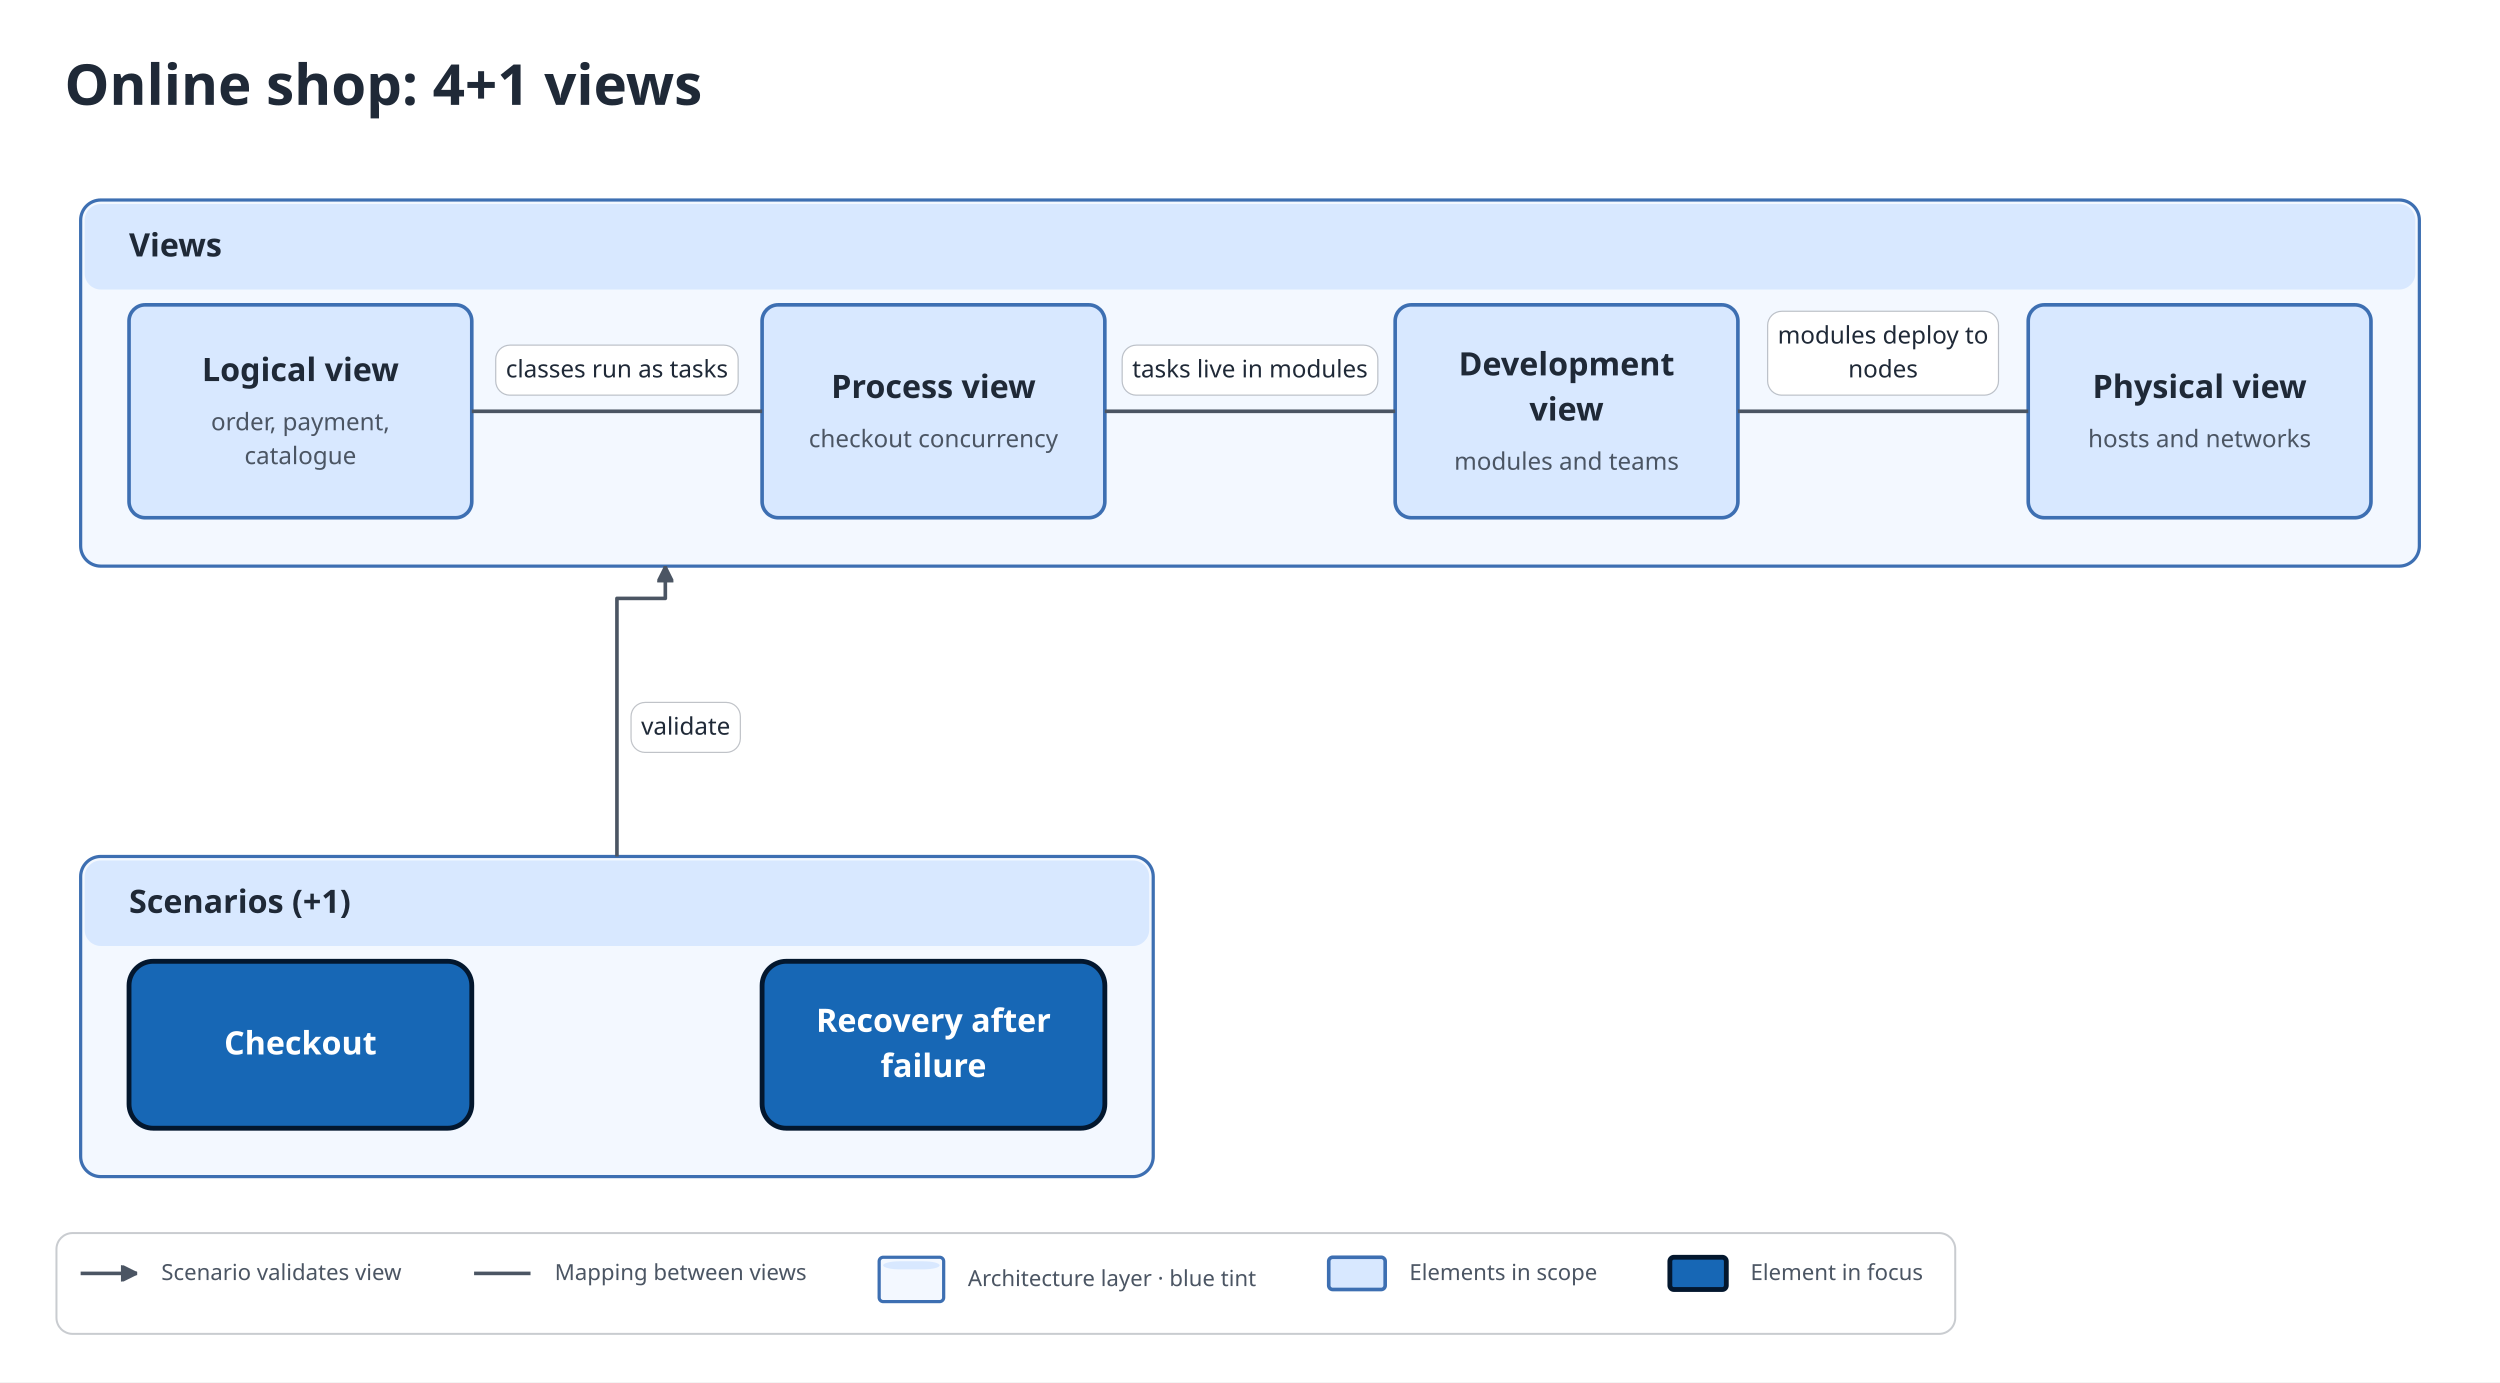
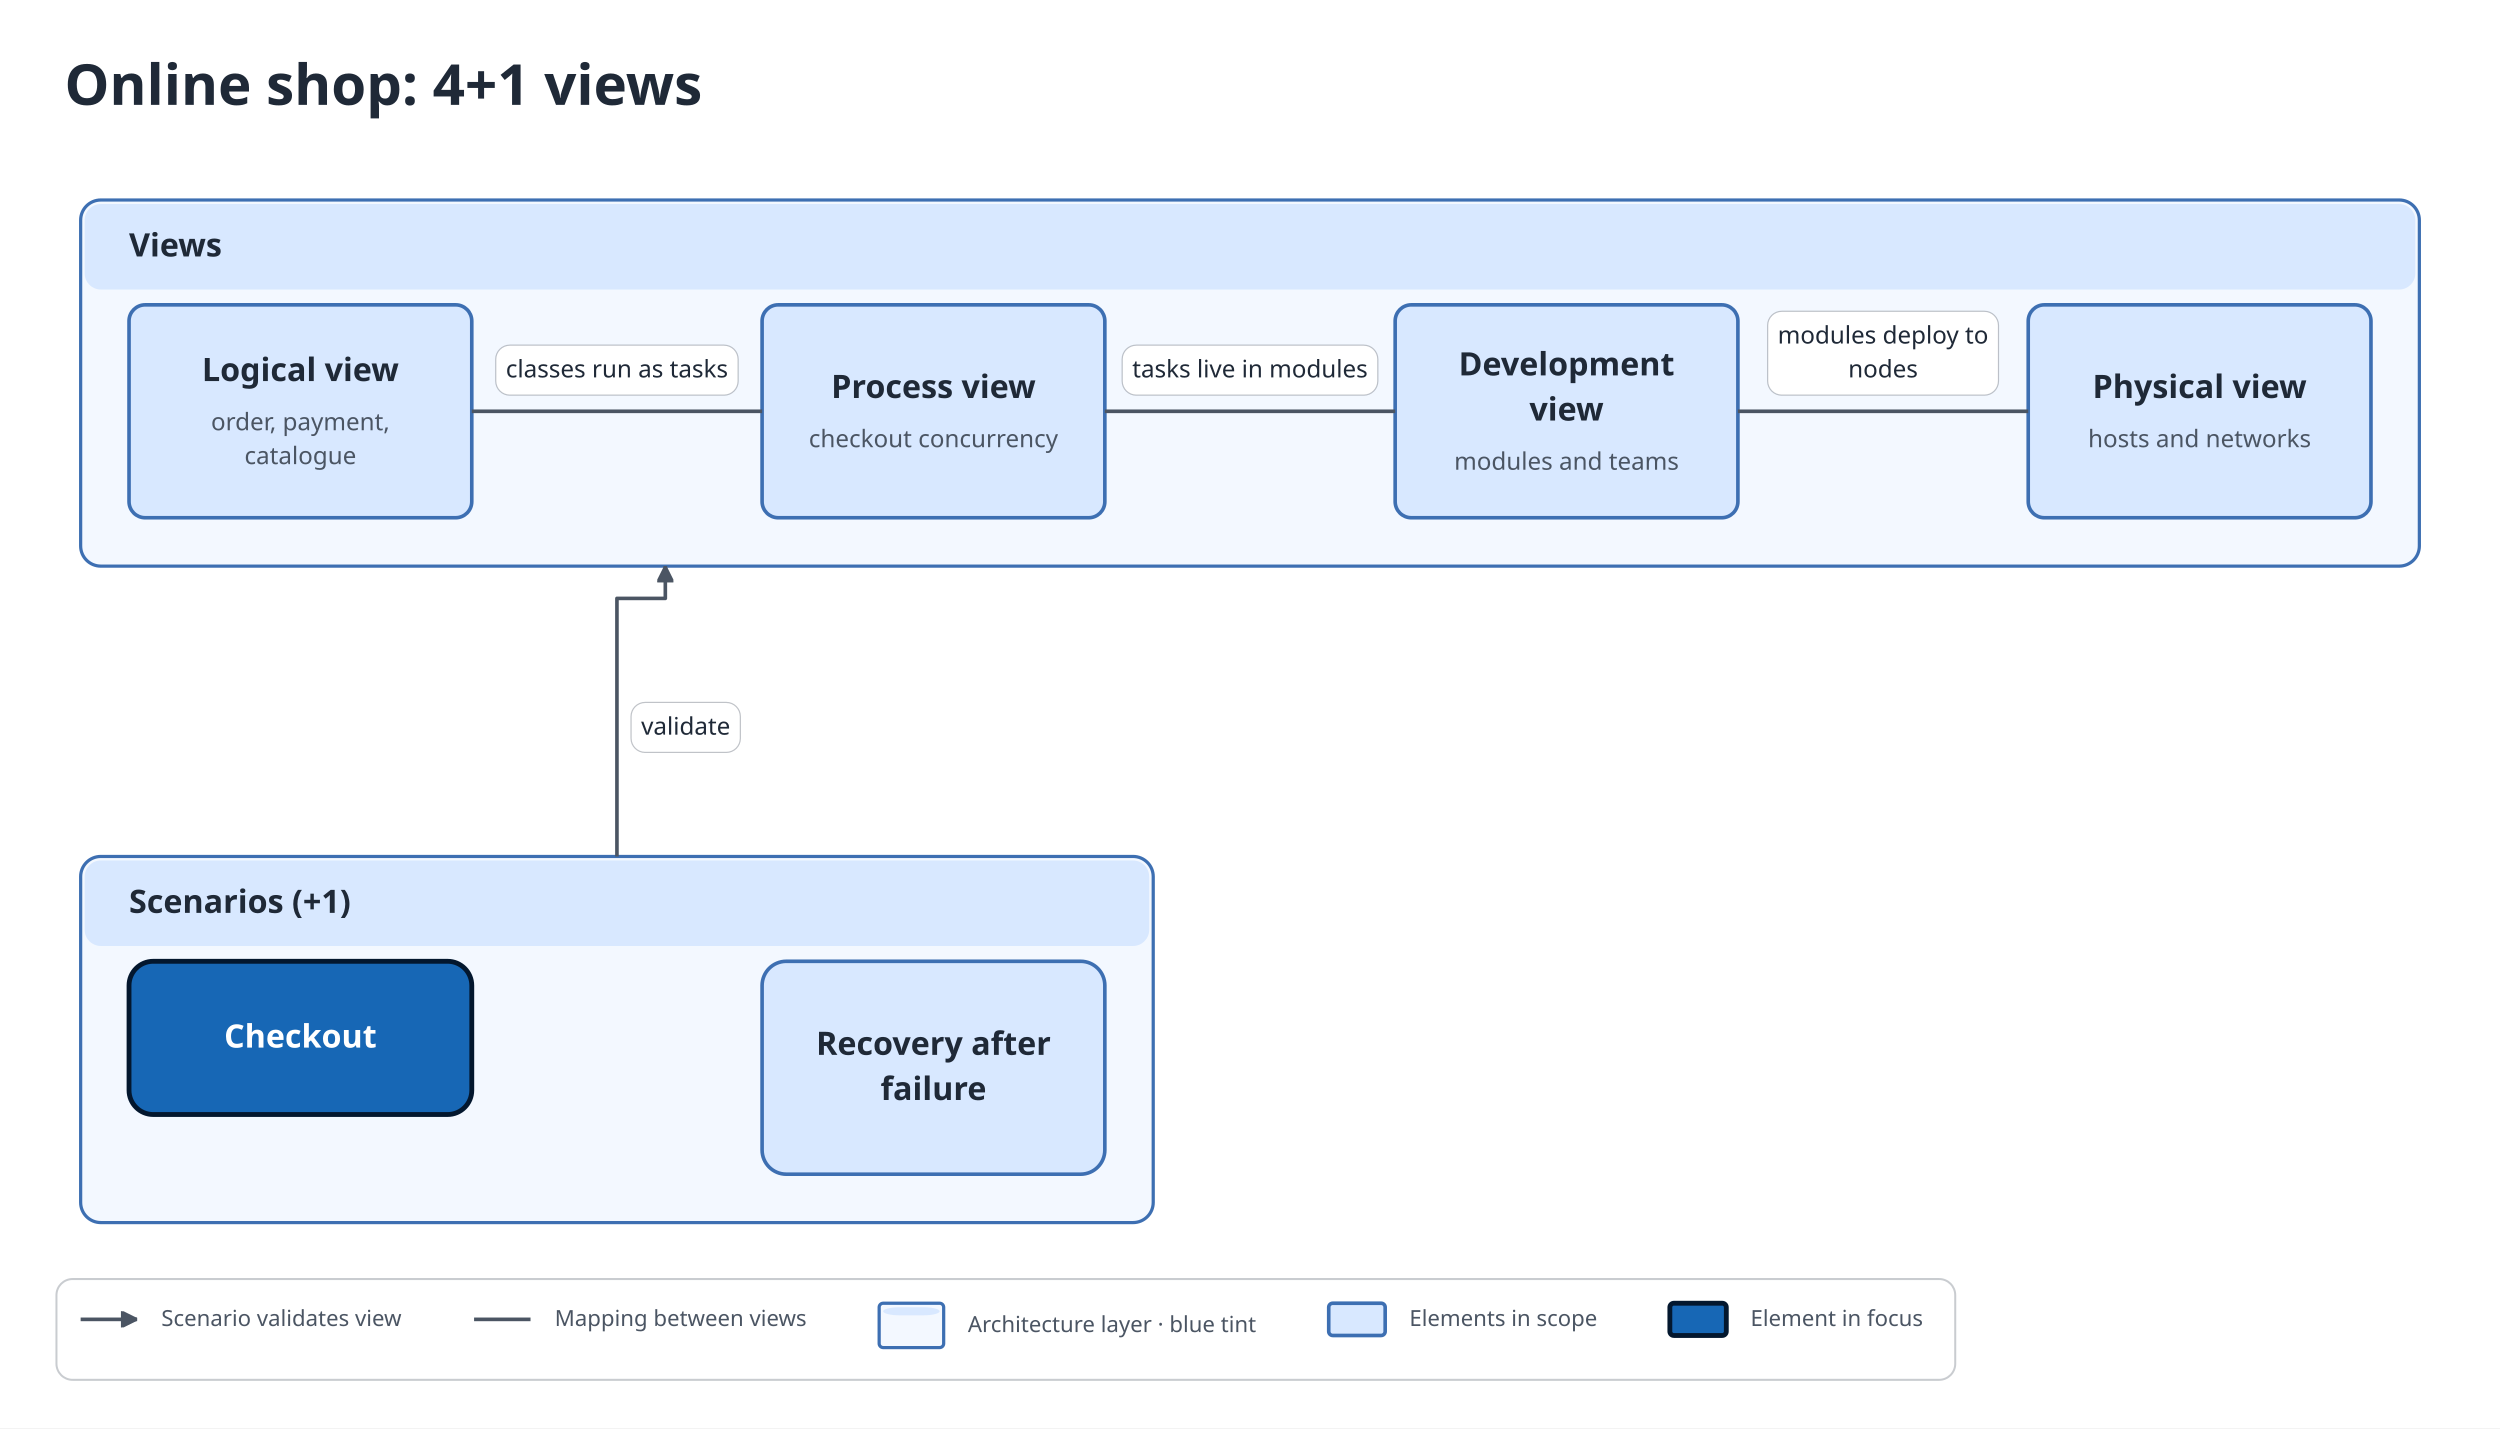
- <svg xmlns="http://www.w3.org/2000/svg" viewBox="0 0 1240 685.6" width="1240" height="685.6" lang="en" role="img" aria-labelledby="i1-en-document-title i1-en-document-desc" data-archatlas="0.1" data-measured-with="pillow">
+ <svg xmlns="http://www.w3.org/2000/svg" viewBox="0 0 1240 708.4" width="1240" height="708.4" lang="en" role="img" aria-labelledby="i1-en-document-title i1-en-document-desc" data-archatlas="0.1" data-measured-with="pillow">
  <defs>
    <marker id="i1-en-marker-peer-arrow" viewBox="0 0 10 10" refX="10" refY="5" markerWidth="8" markerHeight="8" markerUnits="userSpaceOnUse" orient="auto-start-reverse">
      <path d="M 0 0 L 10 5 L 0 10 Z" fill="#4B5563" stroke="#4B5563" stroke-width="1.5" />
    </marker>
    <marker id="i1-en-marker-peer-circle" viewBox="0 0 10 10" refX="5" refY="5" markerWidth="8" markerHeight="8" markerUnits="userSpaceOnUse">
      <circle cx="5" cy="5" r="3.5" fill="#ffffff" stroke="#4B5563" stroke-width="1.5" />
    </marker>
  </defs>
-   <rect width="1240" height="685.6" fill="#ffffff" data-role="canvas" />
+   <rect width="1240" height="708.4" fill="#ffffff" data-role="canvas" />
  <rect id="i1-en-shape-group-g_v" data-id="g_v" data-role="group" data-parent="" data-kind="layer" data-style="peer" data-tint="app" data-band="true" data-shape="card" fill="#F3F8FF" stroke="#3D6FB2" stroke-width="1.6" data-box="40 99.2 1160 181.6" x="40" y="99.2" width="1160" height="181.6" rx="10" />
  <rect data-role="header-band" data-parent="g_v" x="42" y="101.2" width="1156" height="42.4" rx="8" fill="#D8E8FF" />
  <rect id="i1-en-shape-node-log" data-id="log" data-role="node" data-parent="g_v" data-kind="component" data-style="peer" data-tint="app" data-band="true" data-shape="card" fill="#D8E8FF" stroke="#3D6FB2" stroke-width="1.8" data-box="64 151.2 170 105.6" x="64" y="151.2" width="170" height="105.6" rx="8" />
  <rect id="i1-en-shape-node-proc" data-id="proc" data-role="node" data-parent="g_v" data-kind="component" data-style="peer" data-tint="app" data-band="true" data-shape="card" fill="#D8E8FF" stroke="#3D6FB2" stroke-width="1.8" data-box="378 151.2 170 105.6" x="378" y="151.2" width="170" height="105.6" rx="8" />
  <rect id="i1-en-shape-node-dev" data-id="dev" data-role="node" data-parent="g_v" data-kind="component" data-style="peer" data-tint="app" data-band="true" data-shape="card" fill="#D8E8FF" stroke="#3D6FB2" stroke-width="1.8" data-box="692 151.2 170 105.6" x="692" y="151.2" width="170" height="105.6" rx="8" />
  <rect id="i1-en-shape-node-phy" data-id="phy" data-role="node" data-parent="g_v" data-kind="component" data-style="peer" data-tint="app" data-band="true" data-shape="card" fill="#D8E8FF" stroke="#3D6FB2" stroke-width="1.8" data-box="1006 151.2 170 105.6" x="1006" y="151.2" width="170" height="105.6" rx="8" />
-   <rect id="i1-en-shape-group-g_s" data-id="g_s" data-role="group" data-parent="" data-kind="layer" data-style="peer" data-tint="app" data-band="true" data-shape="card" fill="#F3F8FF" stroke="#3D6FB2" stroke-width="1.6" data-box="40 424.8 532 158.8" x="40" y="424.8" width="532" height="158.8" rx="10" />
+   <rect id="i1-en-shape-group-g_s" data-id="g_s" data-role="group" data-parent="" data-kind="layer" data-style="peer" data-tint="app" data-band="true" data-shape="card" fill="#F3F8FF" stroke="#3D6FB2" stroke-width="1.6" data-box="40 424.8 532 181.6" x="40" y="424.8" width="532" height="181.6" rx="10" />
  <rect data-role="header-band" data-parent="g_s" x="42" y="426.8" width="528" height="42.4" rx="8" fill="#D8E8FF" />
-   <rect id="i1-en-shape-node-s1" data-id="s1" data-role="node" data-parent="g_s" data-kind="task" data-style="primary" data-tint="app" data-band="true" data-shape="card" fill="#1767B5" stroke="#03172E" stroke-width="2.4" data-box="64 476.8 170 82.8" x="64" y="476.8" width="170" height="82.8" rx="12" />
-   <rect id="i1-en-shape-node-s2" data-id="s2" data-role="node" data-parent="g_s" data-kind="task" data-style="primary" data-tint="app" data-band="true" data-shape="card" fill="#1767B5" stroke="#03172E" stroke-width="2.4" data-box="378 476.8 170 82.8" x="378" y="476.8" width="170" height="82.8" rx="12" />
-   <rect id="i1-en-shape-legend-panel-__legend-panel" data-id="__legend-panel" data-role="legend-panel" data-parent="" data-kind="component" data-style="external" data-tint="app" data-band="true" data-shape="card" fill="#ffffff" stroke="#4B5563" stroke-width="1" data-box="28 611.6 941.797 50" stroke-opacity="0.3" x="28" y="611.6" width="941.797" height="50" rx="8" />
-   <rect id="i1-en-shape-legend-zone-__legend-swatch-2" data-id="__legend-swatch-2" data-role="legend-zone" data-parent="" data-kind="layer" data-style="peer" data-tint="app" data-band="true" data-shape="card" fill="#F3F8FF" stroke="#3D6FB2" stroke-width="1.6" data-box="436.062 623.6 32 22" x="436.062" y="623.6" width="32" height="22" rx="2" />
-   <rect data-role="header-band" data-parent="__legend-swatch-2" x="438.062" y="625.6" width="28" height="4" rx="8" fill="#D8E8FF" />
-   <rect id="i1-en-shape-legend-swatch-__legend-swatch-3" data-id="__legend-swatch-3" data-role="legend-swatch" data-parent="" data-kind="component" data-style="peer" data-tint="app" data-band="true" data-shape="card" fill="#D8E8FF" stroke="#3D6FB2" stroke-width="1.8" data-box="659.047 623.6 28 16" x="659.047" y="623.6" width="28" height="16" rx="2" />
-   <rect id="i1-en-shape-legend-swatch-__legend-swatch-4" data-id="__legend-swatch-4" data-role="legend-swatch" data-parent="" data-kind="component" data-style="primary" data-tint="app" data-band="true" data-shape="card" fill="#1767B5" stroke="#03172E" stroke-width="2.4" data-box="828.25 623.6 28 16" x="828.25" y="623.6" width="28" height="16" rx="2" />
+   <rect id="i1-en-shape-node-s1" data-id="s1" data-role="node" data-parent="g_s" data-kind="task" data-style="primary" data-tint="app" data-band="true" data-shape="card" fill="#1767B5" stroke="#03172E" stroke-width="2.4" data-box="64 476.8 170 76" x="64" y="476.8" width="170" height="76" rx="12" />
+   <rect id="i1-en-shape-node-s2" data-id="s2" data-role="node" data-parent="g_s" data-kind="task" data-style="peer" data-tint="app" data-band="true" data-shape="card" fill="#D8E8FF" stroke="#3D6FB2" stroke-width="1.8" data-box="378 476.8 170 105.6" x="378" y="476.8" width="170" height="105.6" rx="12" />
+   <rect id="i1-en-shape-legend-panel-__legend-panel" data-id="__legend-panel" data-role="legend-panel" data-parent="" data-kind="component" data-style="external" data-tint="app" data-band="true" data-shape="card" fill="#ffffff" stroke="#4B5563" stroke-width="1" data-box="28 634.4 941.797 50" stroke-opacity="0.3" x="28" y="634.4" width="941.797" height="50" rx="8" />
+   <rect id="i1-en-shape-legend-zone-__legend-swatch-2" data-id="__legend-swatch-2" data-role="legend-zone" data-parent="" data-kind="layer" data-style="peer" data-tint="app" data-band="true" data-shape="card" fill="#F3F8FF" stroke="#3D6FB2" stroke-width="1.6" data-box="436.062 646.4 32 22" x="436.062" y="646.4" width="32" height="22" rx="2" />
+   <rect data-role="header-band" data-parent="__legend-swatch-2" x="438.062" y="648.4" width="28" height="4" rx="8" fill="#D8E8FF" />
+   <rect id="i1-en-shape-legend-swatch-__legend-swatch-3" data-id="__legend-swatch-3" data-role="legend-swatch" data-parent="" data-kind="component" data-style="peer" data-tint="app" data-band="true" data-shape="card" fill="#D8E8FF" stroke="#3D6FB2" stroke-width="1.8" data-box="659.047 646.4 28 16" x="659.047" y="646.4" width="28" height="16" rx="2" />
+   <rect id="i1-en-shape-legend-swatch-__legend-swatch-4" data-id="__legend-swatch-4" data-role="legend-swatch" data-parent="" data-kind="component" data-style="primary" data-tint="app" data-band="true" data-shape="card" fill="#1767B5" stroke="#03172E" stroke-width="2.4" data-box="828.25 646.4 28 16" x="828.25" y="646.4" width="28" height="16" rx="2" />
  <polyline id="i1-en-edge-edge-1" data-id="edge-1" data-role="edge" data-from="g_s" data-to="g_v" data-kind="dependency" data-style="peer" data-numbered="false" data-badge="" points="306,424.8 306,296.8 330,296.8 330,280.8" fill="none" stroke="#4B5563" stroke-width="1.8" stroke-linejoin="round" marker-end="url(#i1-en-marker-peer-arrow)" />
  <polyline id="i1-en-edge-edge-2" data-id="edge-2" data-role="edge" data-from="log" data-to="proc" data-kind="assoc" data-style="peer" data-numbered="false" data-badge="" points="234,204 378,204" fill="none" stroke="#4B5563" stroke-width="1.8" stroke-linejoin="round" />
  <polyline id="i1-en-edge-edge-3" data-id="edge-3" data-role="edge" data-from="proc" data-to="dev" data-kind="assoc" data-style="peer" data-numbered="false" data-badge="" points="548,204 692,204" fill="none" stroke="#4B5563" stroke-width="1.8" stroke-linejoin="round" />
  <polyline id="i1-en-edge-edge-4" data-id="edge-4" data-role="edge" data-from="dev" data-to="phy" data-kind="assoc" data-style="peer" data-numbered="false" data-badge="" points="862,204 1006,204" fill="none" stroke="#4B5563" stroke-width="1.8" stroke-linejoin="round" />
-   <polyline id="i1-en-edge-legend-line-0" data-id="legend-line-0" data-role="edge" data-from="" data-to="" data-kind="legend" data-style="peer" data-numbered="false" data-badge="" points="40,631.6 68,631.6" fill="none" stroke="#4B5563" stroke-width="1.8" stroke-linejoin="round" marker-end="url(#i1-en-marker-peer-arrow)" />
-   <polyline id="i1-en-edge-legend-line-1" data-id="legend-line-1" data-role="edge" data-from="" data-to="" data-kind="legend" data-style="peer" data-numbered="false" data-badge="" points="235.141,631.6 263.141,631.6" fill="none" stroke="#4B5563" stroke-width="1.8" stroke-linejoin="round" />
+   <polyline id="i1-en-edge-legend-line-0" data-id="legend-line-0" data-role="edge" data-from="" data-to="" data-kind="legend" data-style="peer" data-numbered="false" data-badge="" points="40,654.4 68,654.4" fill="none" stroke="#4B5563" stroke-width="1.8" stroke-linejoin="round" marker-end="url(#i1-en-marker-peer-arrow)" />
+   <polyline id="i1-en-edge-legend-line-1" data-id="legend-line-1" data-role="edge" data-from="" data-to="" data-kind="legend" data-style="peer" data-numbered="false" data-badge="" points="235.141,654.4 263.141,654.4" fill="none" stroke="#4B5563" stroke-width="1.8" stroke-linejoin="round" />
  <rect id="i1-en-shape-label-bg-__edge-1-background" data-id="__edge-1-background" data-role="label-bg" data-parent="edge-1" x="313" y="348.4" width="54.219" height="24.8" fill="#ffffff" fill-opacity="0.96" rx="7" stroke="#4B5563" stroke-opacity="0.35" stroke-width="0.6" />
  <rect id="i1-en-shape-label-bg-__edge-2-background" data-id="__edge-2-background" data-role="label-bg" data-parent="edge-2" x="245.883" y="171.2" width="120.234" height="24.8" fill="#ffffff" fill-opacity="0.96" rx="7" stroke="#4B5563" stroke-opacity="0.35" stroke-width="0.6" />
  <rect id="i1-en-shape-label-bg-__edge-3-background" data-id="__edge-3-background" data-role="label-bg" data-parent="edge-3" x="556.602" y="171.2" width="126.797" height="24.8" fill="#ffffff" fill-opacity="0.96" rx="7" stroke="#4B5563" stroke-opacity="0.35" stroke-width="0.6" />
  <rect id="i1-en-shape-label-bg-__edge-4-background" data-id="__edge-4-background" data-role="label-bg" data-parent="edge-4" x="876.75" y="154.4" width="114.5" height="41.6" fill="#ffffff" fill-opacity="0.96" rx="7" stroke="#4B5563" stroke-opacity="0.35" stroke-width="0.6" />
  <text id="i1-en-text-title-figure-title" data-id="figure-title" data-role="title" data-owner="" x="32" y="52" data-source="Online shop: 4+1 views" font-size="28" font-family="&quot;Noto Sans CJK SC&quot;, &quot;Source Han Sans SC&quot;, &quot;PingFang SC&quot;, &quot;Microsoft YaHei&quot;, &quot;WenQuanYi Zen Hei&quot;, &quot;Noto Sans&quot;, &quot;DejaVu Sans&quot;, &quot;Liberation Sans&quot;, sans-serif" font-weight="700" text-anchor="start" fill="#1F2937" data-text-box="32 24 316.297 39.2">
    <tspan x="32" y="52">
      <tspan font-family="Noto Sans" x="32">Online</tspan>
      <tspan font-family="Noto Sans" x="124.703"> </tspan>
      <tspan font-family="Noto Sans" x="131.984">shop:</tspan>
      <tspan font-family="Noto Sans" x="207.328"> </tspan>
      <tspan font-family="Noto Sans" x="214.609">4+1</tspan>
      <tspan font-family="Noto Sans" x="262.656"> </tspan>
      <tspan font-family="Noto Sans" x="269.938">views</tspan>
    </tspan>
  </text>
  <text id="i1-en-text-group-title-g_v-title" data-id="g_v-title" data-role="group-title" data-owner="g_v" x="64" y="127.2" data-source="Views" font-size="16" font-family="&quot;Noto Sans CJK SC&quot;, &quot;Source Han Sans SC&quot;, &quot;PingFang SC&quot;, &quot;Microsoft YaHei&quot;, &quot;WenQuanYi Zen Hei&quot;, &quot;Noto Sans&quot;, &quot;DejaVu Sans&quot;, &quot;Liberation Sans&quot;, sans-serif" font-weight="700" text-anchor="start" fill="#1F2937" data-text-box="64 111.2 46.078 22.4">
    <tspan x="64" y="127.2">
      <tspan font-family="Noto Sans" x="64">Views</tspan>
    </tspan>
  </text>
  <text id="i1-en-text-name-log-name" data-id="log-name" data-role="name" data-owner="log" x="149" y="189" data-source="Logical view" font-size="16" font-family="&quot;Noto Sans CJK SC&quot;, &quot;Source Han Sans SC&quot;, &quot;PingFang SC&quot;, &quot;Microsoft YaHei&quot;, &quot;WenQuanYi Zen Hei&quot;, &quot;Noto Sans&quot;, &quot;DejaVu Sans&quot;, &quot;Liberation Sans&quot;, sans-serif" font-weight="700" text-anchor="start" fill="#1F2937" data-text-box="100.156 173 97.688 22.4">
    <tspan x="100.156" y="189">
      <tspan font-family="Noto Sans" x="100.156">Logical</tspan>
      <tspan font-family="Noto Sans" x="156.859"> </tspan>
      <tspan font-family="Noto Sans" x="161.016">view</tspan>
    </tspan>
  </text>
  <text id="i1-en-text-sub-log-sub" data-id="log-sub" data-role="sub" data-owner="log" x="149" y="213.4" data-source="order, payment, catalogue" font-size="12" font-family="&quot;Noto Sans CJK SC&quot;, &quot;Source Han Sans SC&quot;, &quot;PingFang SC&quot;, &quot;Microsoft YaHei&quot;, &quot;WenQuanYi Zen Hei&quot;, &quot;Noto Sans&quot;, &quot;DejaVu Sans&quot;, &quot;Liberation Sans&quot;, sans-serif" font-weight="400" text-anchor="start" fill="#4B5563" data-text-box="104.656 201.4 88.688 33.6">
    <tspan x="104.656" y="213.4">
      <tspan font-family="Noto Sans" x="104.656">order,</tspan>
      <tspan font-family="Noto Sans" x="137.031"> </tspan>
      <tspan font-family="Noto Sans" x="140.156">payment,</tspan>
    </tspan>
    <tspan x="121.258" y="230.2">
      <tspan font-family="Noto Sans" x="121.258">catalogue</tspan>
    </tspan>
  </text>
  <text id="i1-en-text-name-proc-name" data-id="proc-name" data-role="name" data-owner="proc" x="463" y="197.4" data-source="Process view" font-size="16" font-family="&quot;Noto Sans CJK SC&quot;, &quot;Source Han Sans SC&quot;, &quot;PingFang SC&quot;, &quot;Microsoft YaHei&quot;, &quot;WenQuanYi Zen Hei&quot;, &quot;Noto Sans&quot;, &quot;DejaVu Sans&quot;, &quot;Liberation Sans&quot;, sans-serif" font-weight="700" text-anchor="start" fill="#1F2937" data-text-box="412.266 181.4 101.469 22.4">
    <tspan x="412.266" y="197.4">
      <tspan font-family="Noto Sans" x="412.266">Process</tspan>
      <tspan font-family="Noto Sans" x="472.75"> </tspan>
      <tspan font-family="Noto Sans" x="476.906">view</tspan>
    </tspan>
  </text>
  <text id="i1-en-text-sub-proc-sub" data-id="proc-sub" data-role="sub" data-owner="proc" x="463" y="221.8" data-source="checkout concurrency" font-size="12" font-family="&quot;Noto Sans CJK SC&quot;, &quot;Source Han Sans SC&quot;, &quot;PingFang SC&quot;, &quot;Microsoft YaHei&quot;, &quot;WenQuanYi Zen Hei&quot;, &quot;Noto Sans&quot;, &quot;DejaVu Sans&quot;, &quot;Liberation Sans&quot;, sans-serif" font-weight="400" text-anchor="start" fill="#4B5563" data-text-box="401.172 209.8 123.656 16.8">
    <tspan x="401.172" y="221.8">
      <tspan font-family="Noto Sans" x="401.172">checkout</tspan>
      <tspan font-family="Noto Sans" x="452.312"> </tspan>
      <tspan font-family="Noto Sans" x="455.438">concurrency</tspan>
    </tspan>
  </text>
  <text id="i1-en-text-name-dev-name" data-id="dev-name" data-role="name" data-owner="dev" x="777" y="186.2" data-source="Development view" font-size="16" font-family="&quot;Noto Sans CJK SC&quot;, &quot;Source Han Sans SC&quot;, &quot;PingFang SC&quot;, &quot;Microsoft YaHei&quot;, &quot;WenQuanYi Zen Hei&quot;, &quot;Noto Sans&quot;, &quot;DejaVu Sans&quot;, &quot;Liberation Sans&quot;, sans-serif" font-weight="700" text-anchor="start" fill="#1F2937" data-text-box="723.461 170.2 107.078 44.8">
    <tspan x="723.461" y="186.2">
      <tspan font-family="Noto Sans" x="723.461">Development</tspan>
    </tspan>
    <tspan x="758.586" y="208.6">
      <tspan font-family="Noto Sans" x="758.586">view</tspan>
    </tspan>
  </text>
  <text id="i1-en-text-sub-dev-sub" data-id="dev-sub" data-role="sub" data-owner="dev" x="777" y="233" data-source="modules and teams" font-size="12" font-family="&quot;Noto Sans CJK SC&quot;, &quot;Source Han Sans SC&quot;, &quot;PingFang SC&quot;, &quot;Microsoft YaHei&quot;, &quot;WenQuanYi Zen Hei&quot;, &quot;Noto Sans&quot;, &quot;DejaVu Sans&quot;, &quot;Liberation Sans&quot;, sans-serif" font-weight="400" text-anchor="start" fill="#4B5563" data-text-box="721.266 221 111.469 16.8">
    <tspan x="721.266" y="233">
      <tspan font-family="Noto Sans" x="721.266">modules</tspan>
      <tspan font-family="Noto Sans" x="770.156"> </tspan>
      <tspan font-family="Noto Sans" x="773.281">and</tspan>
      <tspan font-family="Noto Sans" x="794.812"> </tspan>
      <tspan font-family="Noto Sans" x="797.938">teams</tspan>
    </tspan>
  </text>
  <text id="i1-en-text-name-phy-name" data-id="phy-name" data-role="name" data-owner="phy" x="1091" y="197.4" data-source="Physical view" font-size="16" font-family="&quot;Noto Sans CJK SC&quot;, &quot;Source Han Sans SC&quot;, &quot;PingFang SC&quot;, &quot;Microsoft YaHei&quot;, &quot;WenQuanYi Zen Hei&quot;, &quot;Noto Sans&quot;, &quot;DejaVu Sans&quot;, &quot;Liberation Sans&quot;, sans-serif" font-weight="700" text-anchor="start" fill="#1F2937" data-text-box="1037.883 181.4 106.234 22.4">
    <tspan x="1037.883" y="197.4">
      <tspan font-family="Noto Sans" x="1037.883">Physical</tspan>
      <tspan font-family="Noto Sans" x="1103.133"> </tspan>
      <tspan font-family="Noto Sans" x="1107.289">view</tspan>
    </tspan>
  </text>
  <text id="i1-en-text-sub-phy-sub" data-id="phy-sub" data-role="sub" data-owner="phy" x="1091" y="221.8" data-source="hosts and networks" font-size="12" font-family="&quot;Noto Sans CJK SC&quot;, &quot;Source Han Sans SC&quot;, &quot;PingFang SC&quot;, &quot;Microsoft YaHei&quot;, &quot;WenQuanYi Zen Hei&quot;, &quot;Noto Sans&quot;, &quot;DejaVu Sans&quot;, &quot;Liberation Sans&quot;, sans-serif" font-weight="400" text-anchor="start" fill="#4B5563" data-text-box="1035.688 209.8 110.625 16.8">
    <tspan x="1035.688" y="221.8">
      <tspan font-family="Noto Sans" x="1035.688">hosts</tspan>
      <tspan font-family="Noto Sans" x="1066.203"> </tspan>
      <tspan font-family="Noto Sans" x="1069.328">and</tspan>
      <tspan font-family="Noto Sans" x="1090.859"> </tspan>
      <tspan font-family="Noto Sans" x="1093.984">networks</tspan>
    </tspan>
  </text>
  <text id="i1-en-text-group-title-g_s-title" data-id="g_s-title" data-role="group-title" data-owner="g_s" x="64" y="452.8" data-source="Scenarios (+1)" font-size="16" font-family="&quot;Noto Sans CJK SC&quot;, &quot;Source Han Sans SC&quot;, &quot;PingFang SC&quot;, &quot;Microsoft YaHei&quot;, &quot;WenQuanYi Zen Hei&quot;, &quot;Noto Sans&quot;, &quot;DejaVu Sans&quot;, &quot;Liberation Sans&quot;, sans-serif" font-weight="700" text-anchor="start" fill="#1F2937" data-text-box="64 436.8 109.969 22.4">
    <tspan x="64" y="452.8">
      <tspan font-family="Noto Sans" x="64">Scenarios</tspan>
      <tspan font-family="Noto Sans" x="140.656"> </tspan>
      <tspan font-family="Noto Sans" x="144.812">(+1)</tspan>
    </tspan>
  </text>
-   <text id="i1-en-text-name-s1-name" data-id="s1-name" data-role="name" data-owner="s1" x="149" y="523" data-source="Checkout" font-size="16" font-family="&quot;Noto Sans CJK SC&quot;, &quot;Source Han Sans SC&quot;, &quot;PingFang SC&quot;, &quot;Microsoft YaHei&quot;, &quot;WenQuanYi Zen Hei&quot;, &quot;Noto Sans&quot;, &quot;DejaVu Sans&quot;, &quot;Liberation Sans&quot;, sans-serif" font-weight="700" text-anchor="start" fill="#ffffff" data-text-box="111.172 507 75.656 22.4">
-     <tspan x="111.172" y="523">
+   <text id="i1-en-text-name-s1-name" data-id="s1-name" data-role="name" data-owner="s1" x="149" y="519.6" data-source="Checkout" font-size="16" font-family="&quot;Noto Sans CJK SC&quot;, &quot;Source Han Sans SC&quot;, &quot;PingFang SC&quot;, &quot;Microsoft YaHei&quot;, &quot;WenQuanYi Zen Hei&quot;, &quot;Noto Sans&quot;, &quot;DejaVu Sans&quot;, &quot;Liberation Sans&quot;, sans-serif" font-weight="700" text-anchor="start" fill="#ffffff" data-text-box="111.172 503.6 75.656 22.4">
+     <tspan x="111.172" y="519.6">
      <tspan font-family="Noto Sans" x="111.172">Checkout</tspan>
    </tspan>
  </text>
-   <text id="i1-en-text-name-s2-name" data-id="s2-name" data-role="name" data-owner="s2" x="463" y="511.8" data-source="Recovery after failure" font-size="16" font-family="&quot;Noto Sans CJK SC&quot;, &quot;Source Han Sans SC&quot;, &quot;PingFang SC&quot;, &quot;Microsoft YaHei&quot;, &quot;WenQuanYi Zen Hei&quot;, &quot;Noto Sans&quot;, &quot;DejaVu Sans&quot;, &quot;Liberation Sans&quot;, sans-serif" font-weight="700" text-anchor="start" fill="#ffffff" data-text-box="404.789 495.8 116.422 44.8">
-     <tspan x="404.789" y="511.8">
+   <text id="i1-en-text-name-s2-name" data-id="s2-name" data-role="name" data-owner="s2" x="463" y="523.2" data-source="Recovery after failure" font-size="16" font-family="&quot;Noto Sans CJK SC&quot;, &quot;Source Han Sans SC&quot;, &quot;PingFang SC&quot;, &quot;Microsoft YaHei&quot;, &quot;WenQuanYi Zen Hei&quot;, &quot;Noto Sans&quot;, &quot;DejaVu Sans&quot;, &quot;Liberation Sans&quot;, sans-serif" font-weight="700" text-anchor="start" fill="#1F2937" data-text-box="404.789 507.2 116.422 44.8">
+     <tspan x="404.789" y="523.2">
      <tspan font-family="Noto Sans" x="404.789">Recovery</tspan>
      <tspan font-family="Noto Sans" x="477.555"> </tspan>
      <tspan font-family="Noto Sans" x="481.711">after</tspan>
    </tspan>
-     <tspan x="436.742" y="534.2">
+     <tspan x="436.742" y="545.6">
      <tspan font-family="Noto Sans" x="436.742">failure</tspan>
    </tspan>
  </text>
  <text id="i1-en-text-edge-label-edge-1-label" data-id="edge-1-label" data-role="edge-label" data-owner="edge-1" x="340.109" y="364.4" data-source="validate" font-size="12" font-family="&quot;Noto Sans CJK SC&quot;, &quot;Source Han Sans SC&quot;, &quot;PingFang SC&quot;, &quot;Microsoft YaHei&quot;, &quot;WenQuanYi Zen Hei&quot;, &quot;Noto Sans&quot;, &quot;DejaVu Sans&quot;, &quot;Liberation Sans&quot;, sans-serif" font-weight="400" text-anchor="start" fill="#1F2937" data-text-box="318 352.4 44.219 16.8">
    <tspan x="318" y="364.4">
      <tspan font-family="Noto Sans" x="318">validate</tspan>
    </tspan>
  </text>
  <text id="i1-en-text-edge-label-edge-2-label" data-id="edge-2-label" data-role="edge-label" data-owner="edge-2" x="306" y="187.2" data-source="classes run as tasks" font-size="12" font-family="&quot;Noto Sans CJK SC&quot;, &quot;Source Han Sans SC&quot;, &quot;PingFang SC&quot;, &quot;Microsoft YaHei&quot;, &quot;WenQuanYi Zen Hei&quot;, &quot;Noto Sans&quot;, &quot;DejaVu Sans&quot;, &quot;Liberation Sans&quot;, sans-serif" font-weight="400" text-anchor="start" fill="#1F2937" data-text-box="250.883 175.2 110.234 16.8">
    <tspan x="250.883" y="187.2">
      <tspan font-family="Noto Sans" x="250.883">classes</tspan>
      <tspan font-family="Noto Sans" x="290.492"> </tspan>
      <tspan font-family="Noto Sans" x="293.617">run</tspan>
      <tspan font-family="Noto Sans" x="313.414"> </tspan>
      <tspan font-family="Noto Sans" x="316.539">as</tspan>
      <tspan font-family="Noto Sans" x="329.023"> </tspan>
      <tspan font-family="Noto Sans" x="332.148">tasks</tspan>
    </tspan>
  </text>
  <text id="i1-en-text-edge-label-edge-3-label" data-id="edge-3-label" data-role="edge-label" data-owner="edge-3" x="620" y="187.2" data-source="tasks live in modules" font-size="12" font-family="&quot;Noto Sans CJK SC&quot;, &quot;Source Han Sans SC&quot;, &quot;PingFang SC&quot;, &quot;Microsoft YaHei&quot;, &quot;WenQuanYi Zen Hei&quot;, &quot;Noto Sans&quot;, &quot;DejaVu Sans&quot;, &quot;Liberation Sans&quot;, sans-serif" font-weight="400" text-anchor="start" fill="#1F2937" data-text-box="561.602 175.2 116.797 16.8">
    <tspan x="561.602" y="187.2">
      <tspan font-family="Noto Sans" x="561.602">tasks</tspan>
      <tspan font-family="Noto Sans" x="590.57"> </tspan>
      <tspan font-family="Noto Sans" x="593.695">live</tspan>
      <tspan font-family="Noto Sans" x="612.742"> </tspan>
      <tspan font-family="Noto Sans" x="615.867">in</tspan>
      <tspan font-family="Noto Sans" x="626.383"> </tspan>
      <tspan font-family="Noto Sans" x="629.508">modules</tspan>
    </tspan>
  </text>
  <text id="i1-en-text-edge-label-edge-4-label" data-id="edge-4-label" data-role="edge-label" data-owner="edge-4" x="934" y="170.4" data-source="modules deploy to nodes" font-size="12" font-family="&quot;Noto Sans CJK SC&quot;, &quot;Source Han Sans SC&quot;, &quot;PingFang SC&quot;, &quot;Microsoft YaHei&quot;, &quot;WenQuanYi Zen Hei&quot;, &quot;Noto Sans&quot;, &quot;DejaVu Sans&quot;, &quot;Liberation Sans&quot;, sans-serif" font-weight="400" text-anchor="start" fill="#1F2937" data-text-box="881.75 158.4 104.5 33.6">
    <tspan x="881.75" y="170.4">
      <tspan font-family="Noto Sans" x="881.75">modules</tspan>
      <tspan font-family="Noto Sans" x="930.641"> </tspan>
      <tspan font-family="Noto Sans" x="933.766">deploy</tspan>
      <tspan font-family="Noto Sans" x="971.531"> </tspan>
      <tspan font-family="Noto Sans" x="974.656">to</tspan>
    </tspan>
    <tspan x="916.711" y="187.2">
      <tspan font-family="Noto Sans" x="916.711">nodes</tspan>
    </tspan>
  </text>
-   <text id="i1-en-text-legend-legend-0" data-id="legend-0" data-role="legend" data-owner="" x="80" y="634.9" data-source="Scenario validates view" font-size="11" font-family="&quot;Noto Sans CJK SC&quot;, &quot;Source Han Sans SC&quot;, &quot;PingFang SC&quot;, &quot;Microsoft YaHei&quot;, &quot;WenQuanYi Zen Hei&quot;, &quot;Noto Sans&quot;, &quot;DejaVu Sans&quot;, &quot;Liberation Sans&quot;, sans-serif" font-weight="400" text-anchor="start" fill="#4B5563" data-text-box="80 623.9 119.141 15.4">
-     <tspan x="80" y="634.9">
+   <text id="i1-en-text-legend-legend-0" data-id="legend-0" data-role="legend" data-owner="" x="80" y="657.7" data-source="Scenario validates view" font-size="11" font-family="&quot;Noto Sans CJK SC&quot;, &quot;Source Han Sans SC&quot;, &quot;PingFang SC&quot;, &quot;Microsoft YaHei&quot;, &quot;WenQuanYi Zen Hei&quot;, &quot;Noto Sans&quot;, &quot;DejaVu Sans&quot;, &quot;Liberation Sans&quot;, sans-serif" font-weight="400" text-anchor="start" fill="#4B5563" data-text-box="80 646.7 119.141 15.4">
+     <tspan x="80" y="657.7">
      <tspan font-family="Noto Sans" x="80">Scenario</tspan>
      <tspan font-family="Noto Sans" x="124.531"> </tspan>
      <tspan font-family="Noto Sans" x="127.391">validates</tspan>
      <tspan font-family="Noto Sans" x="173.219"> </tspan>
      <tspan font-family="Noto Sans" x="176.078">view</tspan>
    </tspan>
  </text>
-   <text id="i1-en-text-legend-legend-1" data-id="legend-1" data-role="legend" data-owner="" x="275.141" y="634.9" data-source="Mapping between views" font-size="11" font-family="&quot;Noto Sans CJK SC&quot;, &quot;Source Han Sans SC&quot;, &quot;PingFang SC&quot;, &quot;Microsoft YaHei&quot;, &quot;WenQuanYi Zen Hei&quot;, &quot;Noto Sans&quot;, &quot;DejaVu Sans&quot;, &quot;Liberation Sans&quot;, sans-serif" font-weight="400" text-anchor="start" fill="#4B5563" data-text-box="275.141 623.9 124.922 15.4">
-     <tspan x="275.141" y="634.9">
+   <text id="i1-en-text-legend-legend-1" data-id="legend-1" data-role="legend" data-owner="" x="275.141" y="657.7" data-source="Mapping between views" font-size="11" font-family="&quot;Noto Sans CJK SC&quot;, &quot;Source Han Sans SC&quot;, &quot;PingFang SC&quot;, &quot;Microsoft YaHei&quot;, &quot;WenQuanYi Zen Hei&quot;, &quot;Noto Sans&quot;, &quot;DejaVu Sans&quot;, &quot;Liberation Sans&quot;, sans-serif" font-weight="400" text-anchor="start" fill="#4B5563" data-text-box="275.141 646.7 124.922 15.4">
+     <tspan x="275.141" y="657.7">
      <tspan font-family="Noto Sans" x="275.141">Mapping</tspan>
      <tspan font-family="Noto Sans" x="321.234"> </tspan>
      <tspan font-family="Noto Sans" x="324.094">between</tspan>
      <tspan font-family="Noto Sans" x="368.875"> </tspan>
      <tspan font-family="Noto Sans" x="371.734">views</tspan>
    </tspan>
  </text>
-   <text id="i1-en-text-legend-legend-2" data-id="legend-2" data-role="legend" data-owner="" x="480.062" y="637.9" data-source="Architecture layer · blue tint" font-size="11" font-family="&quot;Noto Sans CJK SC&quot;, &quot;Source Han Sans SC&quot;, &quot;PingFang SC&quot;, &quot;Microsoft YaHei&quot;, &quot;WenQuanYi Zen Hei&quot;, &quot;Noto Sans&quot;, &quot;DejaVu Sans&quot;, &quot;Liberation Sans&quot;, sans-serif" font-weight="400" text-anchor="start" fill="#4B5563" data-text-box="480.062 626.9 142.984 15.4">
-     <tspan x="480.062" y="637.9">
+   <text id="i1-en-text-legend-legend-2" data-id="legend-2" data-role="legend" data-owner="" x="480.062" y="660.7" data-source="Architecture layer · blue tint" font-size="11" font-family="&quot;Noto Sans CJK SC&quot;, &quot;Source Han Sans SC&quot;, &quot;PingFang SC&quot;, &quot;Microsoft YaHei&quot;, &quot;WenQuanYi Zen Hei&quot;, &quot;Noto Sans&quot;, &quot;DejaVu Sans&quot;, &quot;Liberation Sans&quot;, sans-serif" font-weight="400" text-anchor="start" fill="#4B5563" data-text-box="480.062 649.7 142.984 15.4">
+     <tspan x="480.062" y="660.7">
      <tspan font-family="Noto Sans" x="480.062">Architecture</tspan>
      <tspan font-family="Noto Sans" x="543.094"> </tspan>
      <tspan font-family="Noto Sans" x="545.953">layer</tspan>
      <tspan font-family="Noto Sans" x="571.328"> </tspan>
      <tspan font-family="Noto Sans" x="574.188">·</tspan>
      <tspan font-family="Noto Sans" x="577.141"> </tspan>
      <tspan font-family="Noto Sans" x="580">blue</tspan>
      <tspan font-family="Noto Sans" x="602.609"> </tspan>
      <tspan font-family="Noto Sans" x="605.469">tint</tspan>
    </tspan>
  </text>
-   <text id="i1-en-text-legend-legend-3" data-id="legend-3" data-role="legend" data-owner="" x="699.047" y="634.9" data-source="Elements in scope" font-size="11" font-family="&quot;Noto Sans CJK SC&quot;, &quot;Source Han Sans SC&quot;, &quot;PingFang SC&quot;, &quot;Microsoft YaHei&quot;, &quot;WenQuanYi Zen Hei&quot;, &quot;Noto Sans&quot;, &quot;DejaVu Sans&quot;, &quot;Liberation Sans&quot;, sans-serif" font-weight="400" text-anchor="start" fill="#4B5563" data-text-box="699.047 623.9 93.203 15.4">
-     <tspan x="699.047" y="634.9">
+   <text id="i1-en-text-legend-legend-3" data-id="legend-3" data-role="legend" data-owner="" x="699.047" y="657.7" data-source="Elements in scope" font-size="11" font-family="&quot;Noto Sans CJK SC&quot;, &quot;Source Han Sans SC&quot;, &quot;PingFang SC&quot;, &quot;Microsoft YaHei&quot;, &quot;WenQuanYi Zen Hei&quot;, &quot;Noto Sans&quot;, &quot;DejaVu Sans&quot;, &quot;Liberation Sans&quot;, sans-serif" font-weight="400" text-anchor="start" fill="#4B5563" data-text-box="699.047 646.7 93.203 15.4">
+     <tspan x="699.047" y="657.7">
      <tspan font-family="Noto Sans" x="699.047">Elements</tspan>
      <tspan font-family="Noto Sans" x="746.719"> </tspan>
      <tspan font-family="Noto Sans" x="749.578">in</tspan>
      <tspan font-family="Noto Sans" x="759.219"> </tspan>
      <tspan font-family="Noto Sans" x="762.078">scope</tspan>
    </tspan>
  </text>
-   <text id="i1-en-text-legend-legend-4" data-id="legend-4" data-role="legend" data-owner="" x="868.25" y="634.9" data-source="Element in focus" font-size="11" font-family="&quot;Noto Sans CJK SC&quot;, &quot;Source Han Sans SC&quot;, &quot;PingFang SC&quot;, &quot;Microsoft YaHei&quot;, &quot;WenQuanYi Zen Hei&quot;, &quot;Noto Sans&quot;, &quot;DejaVu Sans&quot;, &quot;Liberation Sans&quot;, sans-serif" font-weight="400" text-anchor="start" fill="#4B5563" data-text-box="868.25 623.9 85.547 15.4">
-     <tspan x="868.25" y="634.9">
+   <text id="i1-en-text-legend-legend-4" data-id="legend-4" data-role="legend" data-owner="" x="868.25" y="657.7" data-source="Element in focus" font-size="11" font-family="&quot;Noto Sans CJK SC&quot;, &quot;Source Han Sans SC&quot;, &quot;PingFang SC&quot;, &quot;Microsoft YaHei&quot;, &quot;WenQuanYi Zen Hei&quot;, &quot;Noto Sans&quot;, &quot;DejaVu Sans&quot;, &quot;Liberation Sans&quot;, sans-serif" font-weight="400" text-anchor="start" fill="#4B5563" data-text-box="868.25 646.7 85.547 15.4">
+     <tspan x="868.25" y="657.7">
      <tspan font-family="Noto Sans" x="868.25">Element</tspan>
      <tspan font-family="Noto Sans" x="910.656"> </tspan>
      <tspan font-family="Noto Sans" x="913.516">in</tspan>
      <tspan font-family="Noto Sans" x="923.156"> </tspan>
      <tspan font-family="Noto Sans" x="926.016">focus</tspan>
    </tspan>
  </text>
</svg>
